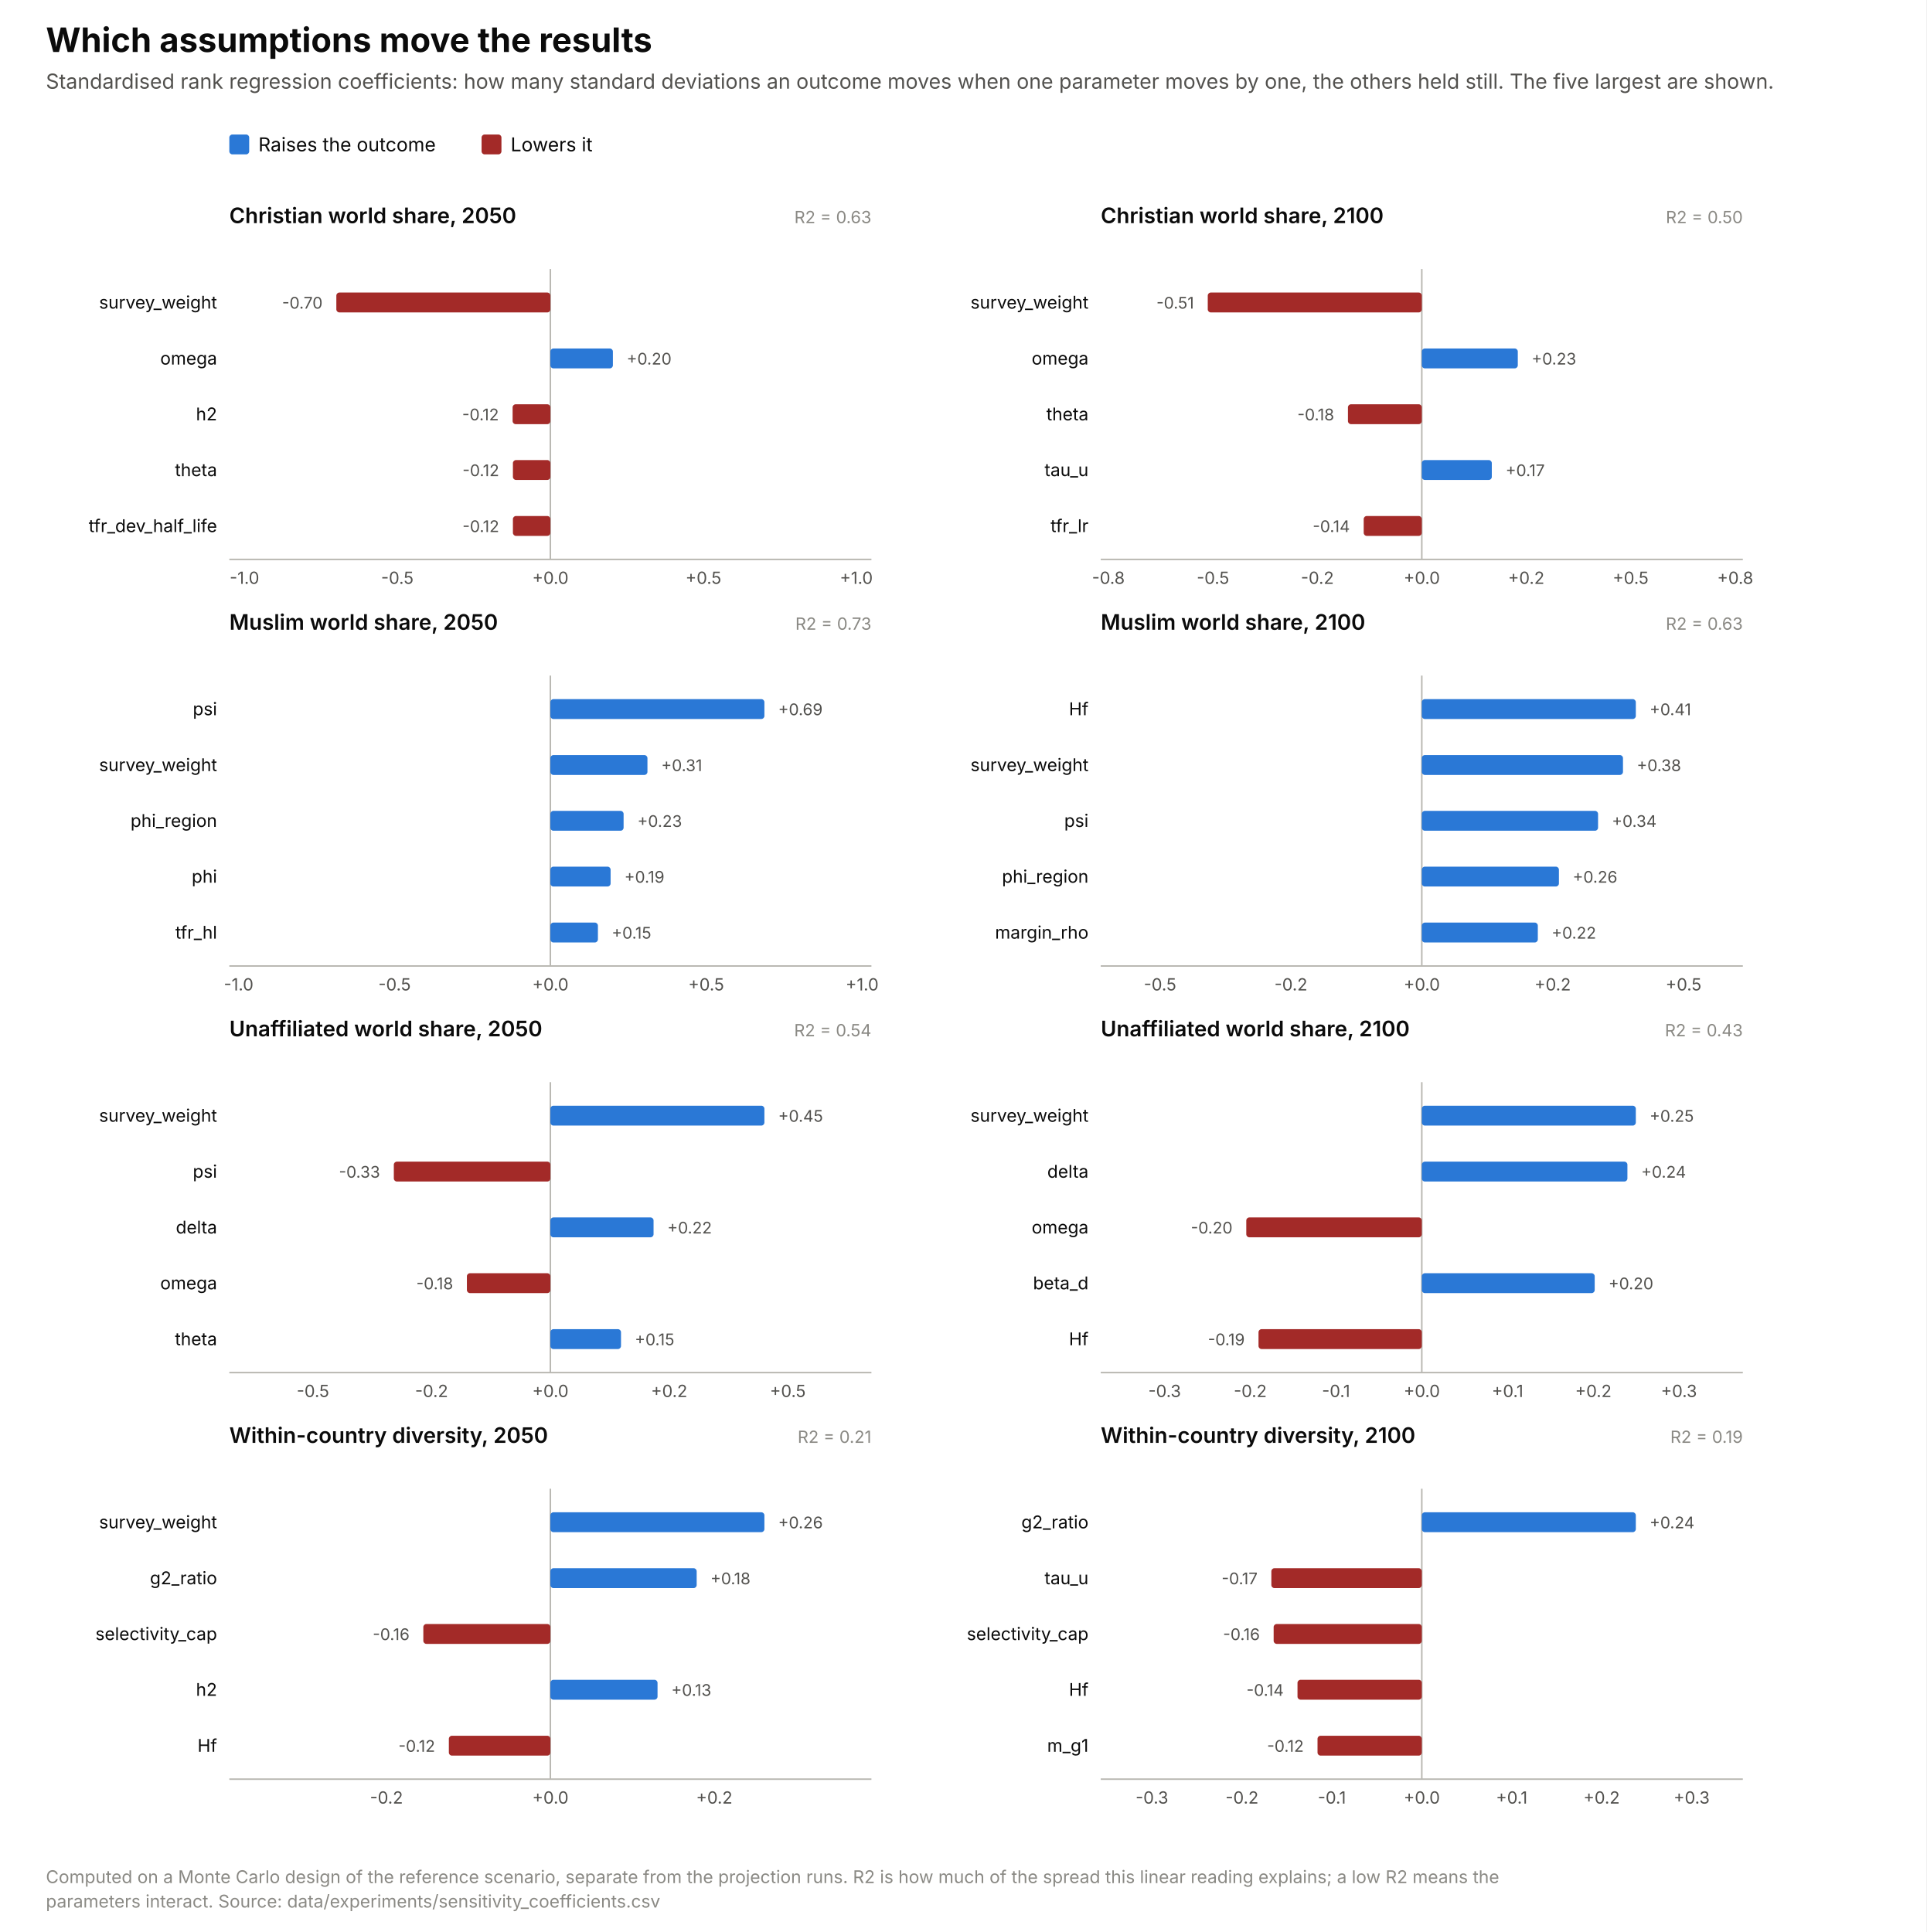
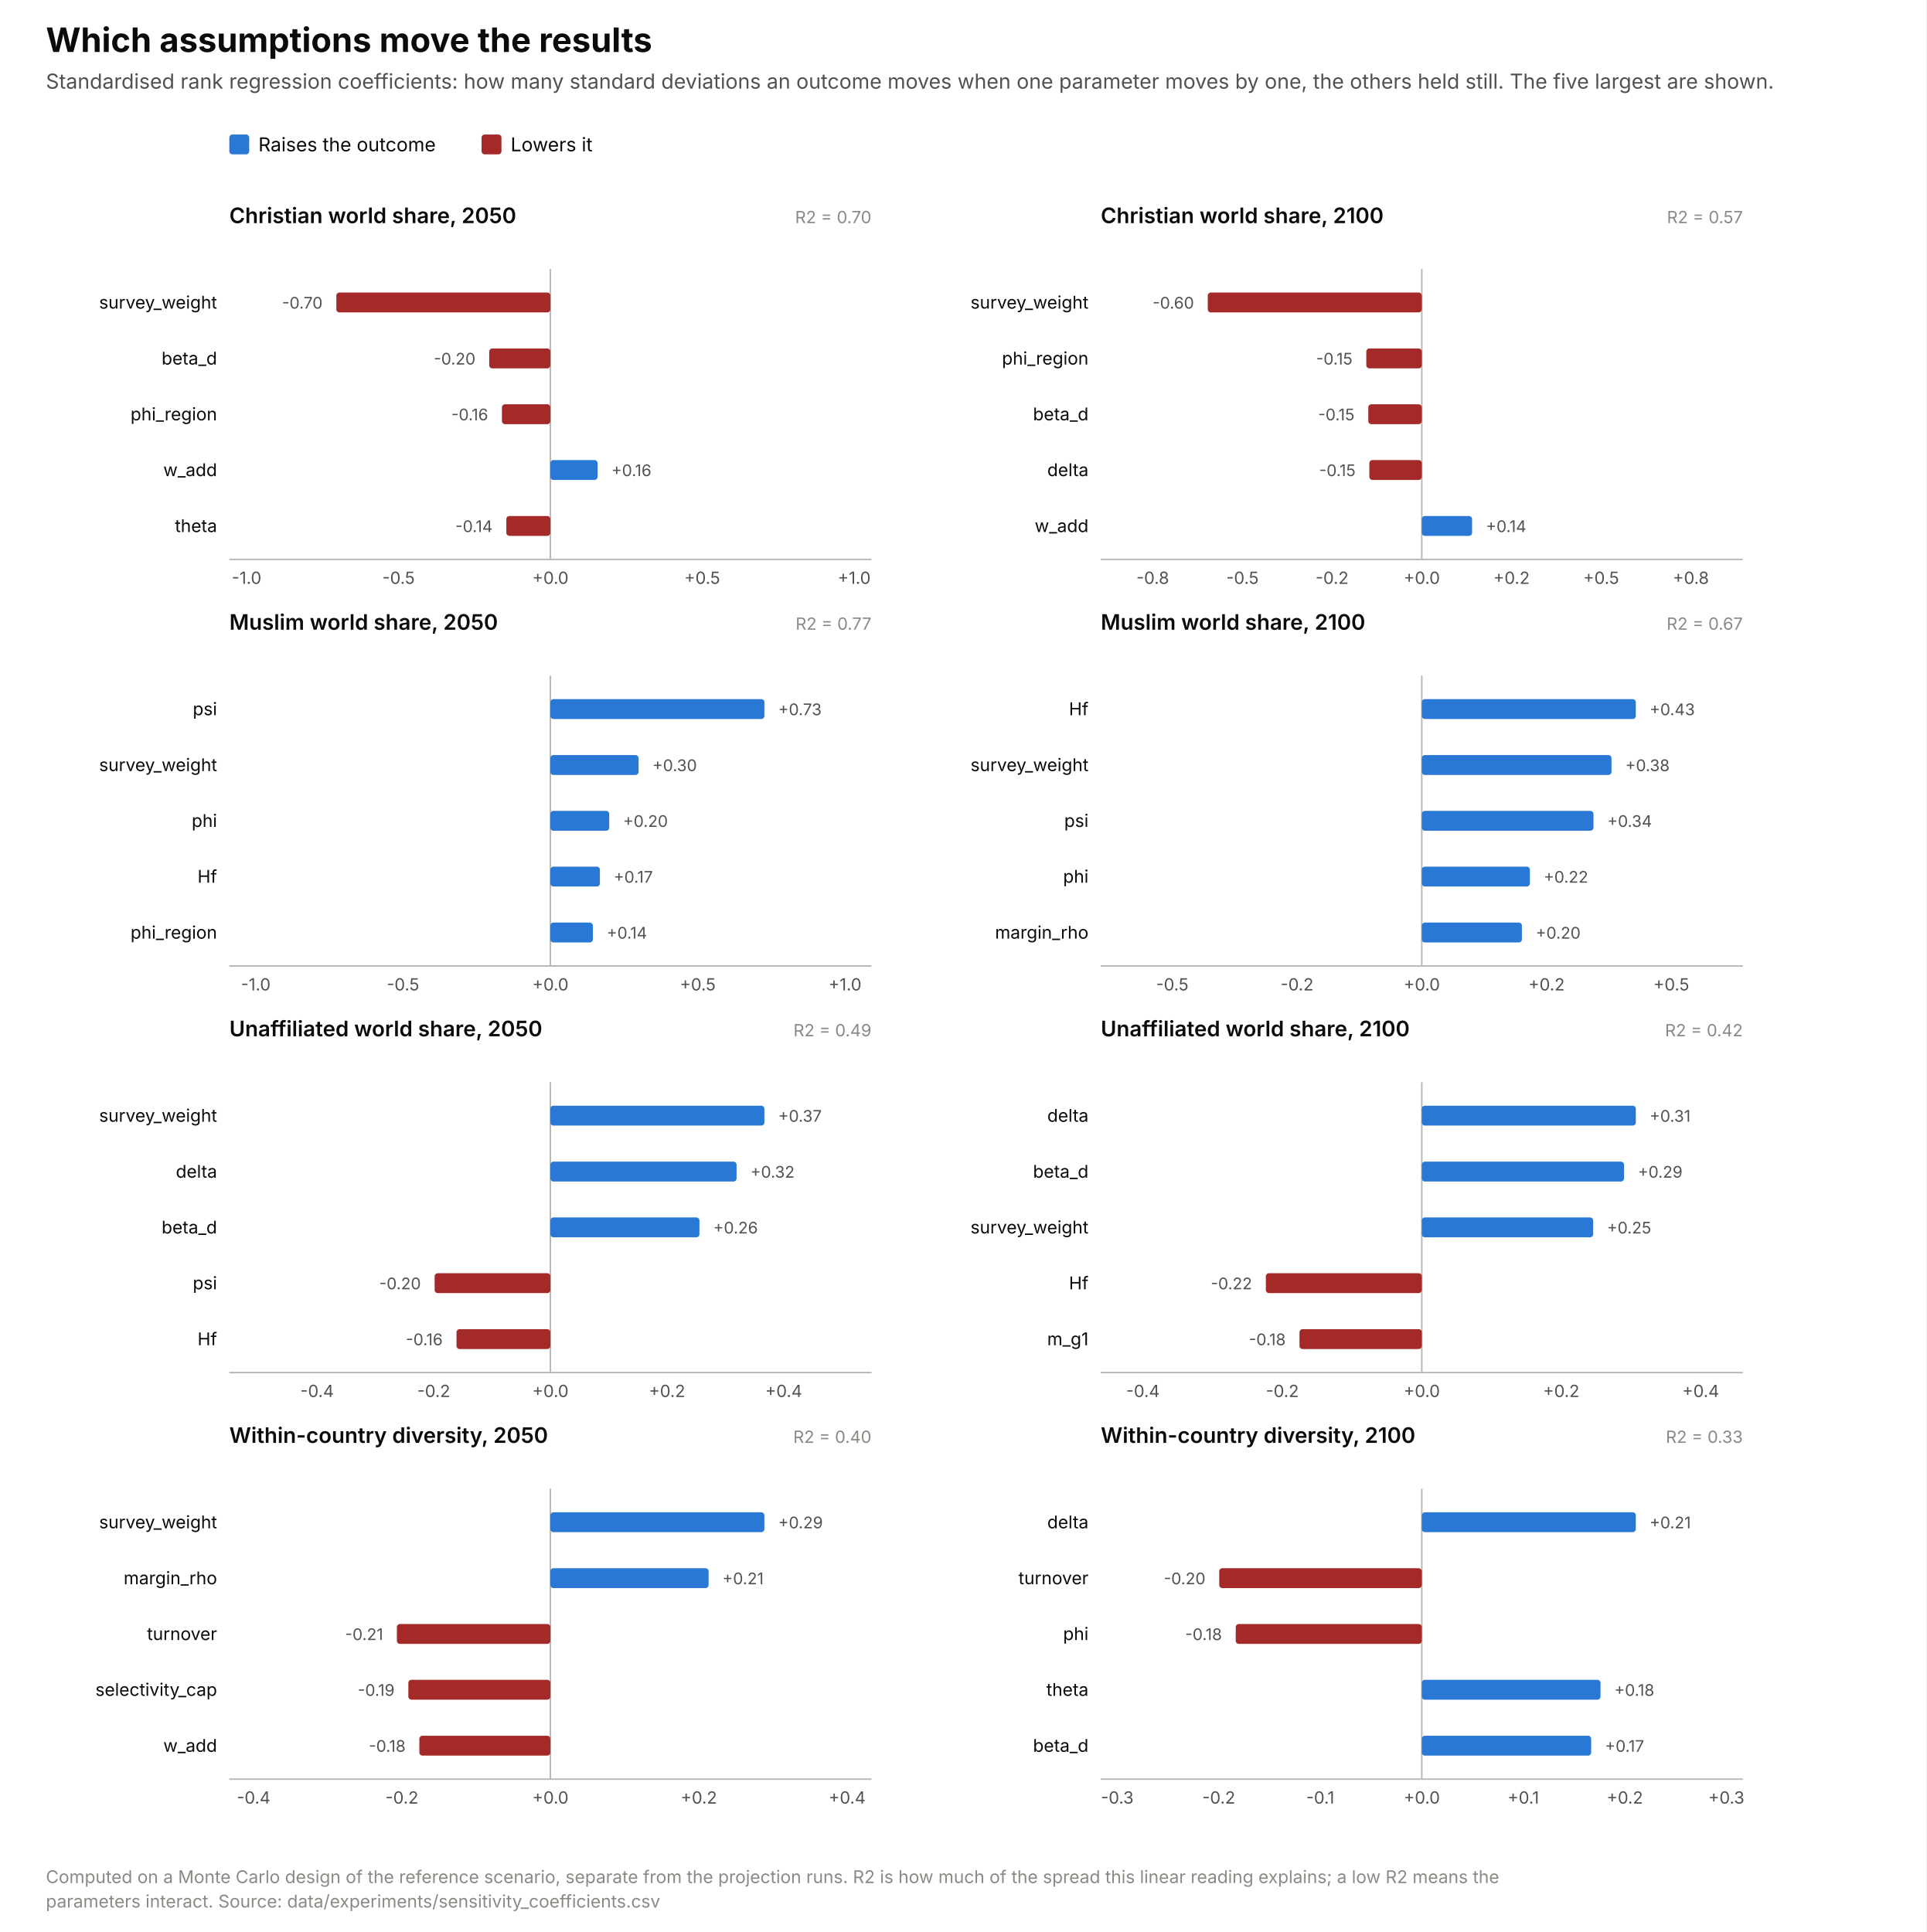
<svg xmlns="http://www.w3.org/2000/svg" viewBox="0 0 1260 1264" role="img" font-family="system-ui,-apple-system,Segoe UI,sans-serif">
  <rect width="100%" height="100%" fill="#ffffff" />
  <text x="30" y="34" font-size="22" font-weight="700" fill="#0b0b0b">Which assumptions move the results</text>
  <text x="30" y="58" font-size="13.5" fill="#52514e">Standardised rank regression coefficients: how many standard deviations an outcome moves when one parameter moves by one, the others held still. The five largest are shown.</text>
  <rect x="150.0" y="88.0" width="13" height="13" rx="2" fill="#2a78d6" />
  <text x="169.0" y="99.0" font-size="12.5" fill="#0b0b0b" text-anchor="start">Raises the outcome</text>
  <rect x="315.0" y="88.0" width="13" height="13" rx="2" fill="#a32a28" />
  <text x="334.0" y="99.0" font-size="12.5" fill="#0b0b0b" text-anchor="start">Lowers it</text>
  <text x="150.0" y="146.0" font-size="14" fill="#0b0b0b" text-anchor="start" font-weight="600">Christian world share, 2050</text>
-   <text x="159.9" y="382.0" font-size="11" fill="#52514e" text-anchor="middle">-1.0</text>
-   <text x="259.9" y="382.0" font-size="11" fill="#52514e" text-anchor="middle">-0.5</text>
+   <text x="161.3" y="382.0" font-size="11" fill="#52514e" text-anchor="middle">-1.0</text>
+   <text x="260.7" y="382.0" font-size="11" fill="#52514e" text-anchor="middle">-0.5</text>
  <text x="360.0" y="382.0" font-size="11" fill="#52514e" text-anchor="middle">+0.0</text>
-   <text x="460.1" y="382.0" font-size="11" fill="#52514e" text-anchor="middle">+0.5</text>
-   <text x="560.1" y="382.0" font-size="11" fill="#52514e" text-anchor="middle">+1.0</text>
+   <text x="459.3" y="382.0" font-size="11" fill="#52514e" text-anchor="middle">+0.5</text>
+   <text x="558.7" y="382.0" font-size="11" fill="#52514e" text-anchor="middle">+1.0</text>
  <line x1="360.0" y1="176.0" x2="360.0" y2="366.0" stroke="#b9b8b2" stroke-width="1" />
  <line x1="150.0" y1="366.0" x2="570.0" y2="366.0" stroke="#b9b8b2" stroke-width="1" />
-   <rect x="335.5" y="337.6" width="24.5" height="13" rx="2" fill="#a32a28" />
-   <text x="142.0" y="348.1" font-size="11.5" fill="#0b0b0b" text-anchor="end">tfr_dev_half_life</text>
-   <text x="326.5" y="348.1" font-size="10.5" fill="#52514e" text-anchor="end">-0.12</text>
-   <rect x="335.5" y="301.0" width="24.5" height="13" rx="2" fill="#a32a28" />
-   <text x="142.0" y="311.5" font-size="11.5" fill="#0b0b0b" text-anchor="end">theta</text>
-   <text x="326.5" y="311.5" font-size="10.5" fill="#52514e" text-anchor="end">-0.12</text>
-   <rect x="335.3" y="264.5" width="24.7" height="13" rx="2" fill="#a32a28" />
-   <text x="142.0" y="275.0" font-size="11.5" fill="#0b0b0b" text-anchor="end">h2</text>
-   <text x="326.3" y="275.0" font-size="10.5" fill="#52514e" text-anchor="end">-0.12</text>
-   <rect x="360.0" y="228.0" width="40.9" height="13" rx="2" fill="#2a78d6" />
-   <text x="142.0" y="238.5" font-size="11.5" fill="#0b0b0b" text-anchor="end">omega</text>
-   <text x="409.9" y="238.5" font-size="10.5" fill="#52514e" text-anchor="start">+0.20</text>
+   <rect x="331.2" y="337.6" width="28.8" height="13" rx="2" fill="#a32a28" />
+   <text x="142.0" y="348.1" font-size="11.5" fill="#0b0b0b" text-anchor="end">theta</text>
+   <text x="322.2" y="348.1" font-size="10.5" fill="#52514e" text-anchor="end">-0.14</text>
+   <rect x="360.0" y="301.0" width="30.9" height="13" rx="2" fill="#2a78d6" />
+   <text x="142.0" y="311.5" font-size="11.5" fill="#0b0b0b" text-anchor="end">w_add</text>
+   <text x="399.9" y="311.5" font-size="10.5" fill="#52514e" text-anchor="start">+0.16</text>
+   <rect x="328.3" y="264.5" width="31.7" height="13" rx="2" fill="#a32a28" />
+   <text x="142.0" y="275.0" font-size="11.5" fill="#0b0b0b" text-anchor="end">phi_region</text>
+   <text x="319.3" y="275.0" font-size="10.5" fill="#52514e" text-anchor="end">-0.16</text>
+   <rect x="320.0" y="228.0" width="40.0" height="13" rx="2" fill="#a32a28" />
+   <text x="142.0" y="238.5" font-size="11.5" fill="#0b0b0b" text-anchor="end">beta_d</text>
+   <text x="311.0" y="238.5" font-size="10.5" fill="#52514e" text-anchor="end">-0.20</text>
  <rect x="220.0" y="191.4" width="140.0" height="13" rx="2" fill="#a32a28" />
  <text x="142.0" y="201.9" font-size="11.5" fill="#0b0b0b" text-anchor="end">survey_weight</text>
  <text x="211.0" y="201.9" font-size="10.5" fill="#52514e" text-anchor="end">-0.70</text>
-   <text x="570.0" y="146.0" font-size="11" fill="#8a8984" text-anchor="end">R2 = 0.63</text>
+   <text x="570.0" y="146.0" font-size="11" fill="#8a8984" text-anchor="end">R2 = 0.70</text>
  <text x="720.0" y="146.0" font-size="14" fill="#0b0b0b" text-anchor="start" font-weight="600">Christian world share, 2100</text>
-   <text x="725.0" y="382.0" font-size="11" fill="#52514e" text-anchor="middle">-0.8</text>
-   <text x="793.4" y="382.0" font-size="11" fill="#52514e" text-anchor="middle">-0.5</text>
-   <text x="861.7" y="382.0" font-size="11" fill="#52514e" text-anchor="middle">-0.2</text>
+   <text x="754.0" y="382.0" font-size="11" fill="#52514e" text-anchor="middle">-0.8</text>
+   <text x="812.7" y="382.0" font-size="11" fill="#52514e" text-anchor="middle">-0.5</text>
+   <text x="871.3" y="382.0" font-size="11" fill="#52514e" text-anchor="middle">-0.2</text>
  <text x="930.0" y="382.0" font-size="11" fill="#52514e" text-anchor="middle">+0.0</text>
-   <text x="998.3" y="382.0" font-size="11" fill="#52514e" text-anchor="middle">+0.2</text>
-   <text x="1066.6" y="382.0" font-size="11" fill="#52514e" text-anchor="middle">+0.5</text>
-   <text x="1135.0" y="382.0" font-size="11" fill="#52514e" text-anchor="middle">+0.8</text>
+   <text x="988.7" y="382.0" font-size="11" fill="#52514e" text-anchor="middle">+0.2</text>
+   <text x="1047.3" y="382.0" font-size="11" fill="#52514e" text-anchor="middle">+0.5</text>
+   <text x="1106.0" y="382.0" font-size="11" fill="#52514e" text-anchor="middle">+0.8</text>
  <line x1="930.0" y1="176.0" x2="930.0" y2="366.0" stroke="#b9b8b2" stroke-width="1" />
  <line x1="720.0" y1="366.0" x2="1140.0" y2="366.0" stroke="#b9b8b2" stroke-width="1" />
-   <rect x="892.0" y="337.6" width="38.0" height="13" rx="2" fill="#a32a28" />
-   <text x="712.0" y="348.1" font-size="11.5" fill="#0b0b0b" text-anchor="end">tfr_lr</text>
-   <text x="883.0" y="348.1" font-size="10.5" fill="#52514e" text-anchor="end">-0.14</text>
-   <rect x="930.0" y="301.0" width="45.8" height="13" rx="2" fill="#2a78d6" />
-   <text x="712.0" y="311.5" font-size="11.5" fill="#0b0b0b" text-anchor="end">tau_u</text>
-   <text x="984.8" y="311.5" font-size="10.5" fill="#52514e" text-anchor="start">+0.17</text>
-   <rect x="881.7" y="264.5" width="48.3" height="13" rx="2" fill="#a32a28" />
-   <text x="712.0" y="275.0" font-size="11.5" fill="#0b0b0b" text-anchor="end">theta</text>
-   <text x="872.7" y="275.0" font-size="10.5" fill="#52514e" text-anchor="end">-0.18</text>
-   <rect x="930.0" y="228.0" width="62.8" height="13" rx="2" fill="#2a78d6" />
-   <text x="712.0" y="238.5" font-size="11.5" fill="#0b0b0b" text-anchor="end">omega</text>
-   <text x="1001.8" y="238.5" font-size="10.5" fill="#52514e" text-anchor="start">+0.23</text>
+   <rect x="930.0" y="337.6" width="32.9" height="13" rx="2" fill="#2a78d6" />
+   <text x="712.0" y="348.1" font-size="11.5" fill="#0b0b0b" text-anchor="end">w_add</text>
+   <text x="971.9" y="348.1" font-size="10.5" fill="#52514e" text-anchor="start">+0.14</text>
+   <rect x="895.7" y="301.0" width="34.3" height="13" rx="2" fill="#a32a28" />
+   <text x="712.0" y="311.5" font-size="11.5" fill="#0b0b0b" text-anchor="end">delta</text>
+   <text x="886.7" y="311.5" font-size="10.5" fill="#52514e" text-anchor="end">-0.15</text>
+   <rect x="895.0" y="264.5" width="35.0" height="13" rx="2" fill="#a32a28" />
+   <text x="712.0" y="275.0" font-size="11.5" fill="#0b0b0b" text-anchor="end">beta_d</text>
+   <text x="886.0" y="275.0" font-size="10.5" fill="#52514e" text-anchor="end">-0.15</text>
+   <rect x="893.7" y="228.0" width="36.3" height="13" rx="2" fill="#a32a28" />
+   <text x="712.0" y="238.5" font-size="11.5" fill="#0b0b0b" text-anchor="end">phi_region</text>
+   <text x="884.7" y="238.5" font-size="10.5" fill="#52514e" text-anchor="end">-0.15</text>
  <rect x="790.0" y="191.4" width="140.0" height="13" rx="2" fill="#a32a28" />
  <text x="712.0" y="201.9" font-size="11.5" fill="#0b0b0b" text-anchor="end">survey_weight</text>
-   <text x="781.0" y="201.9" font-size="10.5" fill="#52514e" text-anchor="end">-0.51</text>
-   <text x="1140.0" y="146.0" font-size="11" fill="#8a8984" text-anchor="end">R2 = 0.50</text>
+   <text x="781.0" y="201.9" font-size="10.5" fill="#52514e" text-anchor="end">-0.60</text>
+   <text x="1140.0" y="146.0" font-size="11" fill="#8a8984" text-anchor="end">R2 = 0.57</text>
  <text x="150.0" y="412.0" font-size="14" fill="#0b0b0b" text-anchor="start" font-weight="600">Muslim world share, 2050</text>
-   <text x="156.1" y="648.0" font-size="11" fill="#52514e" text-anchor="middle">-1.0</text>
-   <text x="258.1" y="648.0" font-size="11" fill="#52514e" text-anchor="middle">-0.5</text>
+   <text x="167.3" y="648.0" font-size="11" fill="#52514e" text-anchor="middle">-1.0</text>
+   <text x="263.6" y="648.0" font-size="11" fill="#52514e" text-anchor="middle">-0.5</text>
  <text x="360.0" y="648.0" font-size="11" fill="#52514e" text-anchor="middle">+0.0</text>
-   <text x="461.9" y="648.0" font-size="11" fill="#52514e" text-anchor="middle">+0.5</text>
-   <text x="563.9" y="648.0" font-size="11" fill="#52514e" text-anchor="middle">+1.0</text>
+   <text x="456.4" y="648.0" font-size="11" fill="#52514e" text-anchor="middle">+0.5</text>
+   <text x="552.7" y="648.0" font-size="11" fill="#52514e" text-anchor="middle">+1.0</text>
  <line x1="360.0" y1="442.0" x2="360.0" y2="632.0" stroke="#b9b8b2" stroke-width="1" />
  <line x1="150.0" y1="632.0" x2="570.0" y2="632.0" stroke="#b9b8b2" stroke-width="1" />
-   <rect x="360.0" y="603.6" width="31.1" height="13" rx="2" fill="#2a78d6" />
-   <text x="142.0" y="614.1" font-size="11.5" fill="#0b0b0b" text-anchor="end">tfr_hl</text>
-   <text x="400.1" y="614.1" font-size="10.5" fill="#52514e" text-anchor="start">+0.15</text>
-   <rect x="360.0" y="567.0" width="39.4" height="13" rx="2" fill="#2a78d6" />
-   <text x="142.0" y="577.5" font-size="11.5" fill="#0b0b0b" text-anchor="end">phi</text>
-   <text x="408.4" y="577.5" font-size="10.5" fill="#52514e" text-anchor="start">+0.19</text>
-   <rect x="360.0" y="530.5" width="47.9" height="13" rx="2" fill="#2a78d6" />
-   <text x="142.0" y="541.0" font-size="11.5" fill="#0b0b0b" text-anchor="end">phi_region</text>
-   <text x="416.9" y="541.0" font-size="10.5" fill="#52514e" text-anchor="start">+0.23</text>
-   <rect x="360.0" y="494.0" width="63.5" height="13" rx="2" fill="#2a78d6" />
+   <rect x="360.0" y="603.6" width="27.8" height="13" rx="2" fill="#2a78d6" />
+   <text x="142.0" y="614.1" font-size="11.5" fill="#0b0b0b" text-anchor="end">phi_region</text>
+   <text x="396.8" y="614.1" font-size="10.5" fill="#52514e" text-anchor="start">+0.14</text>
+   <rect x="360.0" y="567.0" width="32.4" height="13" rx="2" fill="#2a78d6" />
+   <text x="142.0" y="577.5" font-size="11.5" fill="#0b0b0b" text-anchor="end">Hf</text>
+   <text x="401.4" y="577.5" font-size="10.5" fill="#52514e" text-anchor="start">+0.17</text>
+   <rect x="360.0" y="530.5" width="38.5" height="13" rx="2" fill="#2a78d6" />
+   <text x="142.0" y="541.0" font-size="11.5" fill="#0b0b0b" text-anchor="end">phi</text>
+   <text x="407.5" y="541.0" font-size="10.5" fill="#52514e" text-anchor="start">+0.20</text>
+   <rect x="360.0" y="494.0" width="57.7" height="13" rx="2" fill="#2a78d6" />
  <text x="142.0" y="504.5" font-size="11.5" fill="#0b0b0b" text-anchor="end">survey_weight</text>
-   <text x="432.5" y="504.5" font-size="10.5" fill="#52514e" text-anchor="start">+0.31</text>
+   <text x="426.7" y="504.5" font-size="10.5" fill="#52514e" text-anchor="start">+0.30</text>
  <rect x="360.0" y="457.4" width="140.0" height="13" rx="2" fill="#2a78d6" />
  <text x="142.0" y="467.9" font-size="11.5" fill="#0b0b0b" text-anchor="end">psi</text>
-   <text x="509.0" y="467.9" font-size="10.5" fill="#52514e" text-anchor="start">+0.69</text>
-   <text x="570.0" y="412.0" font-size="11" fill="#8a8984" text-anchor="end">R2 = 0.73</text>
+   <text x="509.0" y="467.9" font-size="10.5" fill="#52514e" text-anchor="start">+0.73</text>
+   <text x="570.0" y="412.0" font-size="11" fill="#8a8984" text-anchor="end">R2 = 0.77</text>
  <text x="720.0" y="412.0" font-size="14" fill="#0b0b0b" text-anchor="start" font-weight="600">Muslim world share, 2100</text>
-   <text x="758.8" y="648.0" font-size="11" fill="#52514e" text-anchor="middle">-0.5</text>
-   <text x="844.4" y="648.0" font-size="11" fill="#52514e" text-anchor="middle">-0.2</text>
+   <text x="766.8" y="648.0" font-size="11" fill="#52514e" text-anchor="middle">-0.5</text>
+   <text x="848.4" y="648.0" font-size="11" fill="#52514e" text-anchor="middle">-0.2</text>
  <text x="930.0" y="648.0" font-size="11" fill="#52514e" text-anchor="middle">+0.0</text>
-   <text x="1015.6" y="648.0" font-size="11" fill="#52514e" text-anchor="middle">+0.2</text>
-   <text x="1101.2" y="648.0" font-size="11" fill="#52514e" text-anchor="middle">+0.5</text>
+   <text x="1011.6" y="648.0" font-size="11" fill="#52514e" text-anchor="middle">+0.2</text>
+   <text x="1093.2" y="648.0" font-size="11" fill="#52514e" text-anchor="middle">+0.5</text>
  <line x1="930.0" y1="442.0" x2="930.0" y2="632.0" stroke="#b9b8b2" stroke-width="1" />
  <line x1="720.0" y1="632.0" x2="1140.0" y2="632.0" stroke="#b9b8b2" stroke-width="1" />
-   <rect x="930.0" y="603.6" width="75.9" height="13" rx="2" fill="#2a78d6" />
+   <rect x="930.0" y="603.6" width="65.5" height="13" rx="2" fill="#2a78d6" />
  <text x="712.0" y="614.1" font-size="11.5" fill="#0b0b0b" text-anchor="end">margin_rho</text>
-   <text x="1014.9" y="614.1" font-size="10.5" fill="#52514e" text-anchor="start">+0.22</text>
-   <rect x="930.0" y="567.0" width="89.7" height="13" rx="2" fill="#2a78d6" />
-   <text x="712.0" y="577.5" font-size="11.5" fill="#0b0b0b" text-anchor="end">phi_region</text>
-   <text x="1028.7" y="577.5" font-size="10.5" fill="#52514e" text-anchor="start">+0.26</text>
-   <rect x="930.0" y="530.5" width="115.3" height="13" rx="2" fill="#2a78d6" />
+   <text x="1004.5" y="614.1" font-size="10.5" fill="#52514e" text-anchor="start">+0.20</text>
+   <rect x="930.0" y="567.0" width="70.7" height="13" rx="2" fill="#2a78d6" />
+   <text x="712.0" y="577.5" font-size="11.5" fill="#0b0b0b" text-anchor="end">phi</text>
+   <text x="1009.7" y="577.5" font-size="10.5" fill="#52514e" text-anchor="start">+0.22</text>
+   <rect x="930.0" y="530.5" width="112.3" height="13" rx="2" fill="#2a78d6" />
  <text x="712.0" y="541.0" font-size="11.5" fill="#0b0b0b" text-anchor="end">psi</text>
-   <text x="1054.3" y="541.0" font-size="10.5" fill="#52514e" text-anchor="start">+0.34</text>
-   <rect x="930.0" y="494.0" width="131.6" height="13" rx="2" fill="#2a78d6" />
+   <text x="1051.3" y="541.0" font-size="10.5" fill="#52514e" text-anchor="start">+0.34</text>
+   <rect x="930.0" y="494.0" width="124.1" height="13" rx="2" fill="#2a78d6" />
  <text x="712.0" y="504.5" font-size="11.5" fill="#0b0b0b" text-anchor="end">survey_weight</text>
-   <text x="1070.6" y="504.5" font-size="10.5" fill="#52514e" text-anchor="start">+0.38</text>
+   <text x="1063.1" y="504.5" font-size="10.5" fill="#52514e" text-anchor="start">+0.38</text>
  <rect x="930.0" y="457.4" width="140.0" height="13" rx="2" fill="#2a78d6" />
  <text x="712.0" y="467.9" font-size="11.5" fill="#0b0b0b" text-anchor="end">Hf</text>
-   <text x="1079.0" y="467.9" font-size="10.5" fill="#52514e" text-anchor="start">+0.41</text>
-   <text x="1140.0" y="412.0" font-size="11" fill="#8a8984" text-anchor="end">R2 = 0.63</text>
+   <text x="1079.0" y="467.9" font-size="10.5" fill="#52514e" text-anchor="start">+0.43</text>
+   <text x="1140.0" y="412.0" font-size="11" fill="#8a8984" text-anchor="end">R2 = 0.67</text>
  <text x="150.0" y="678.0" font-size="14" fill="#0b0b0b" text-anchor="start" font-weight="600">Unaffiliated world share, 2050</text>
-   <text x="204.7" y="914.0" font-size="11" fill="#52514e" text-anchor="middle">-0.5</text>
-   <text x="282.3" y="914.0" font-size="11" fill="#52514e" text-anchor="middle">-0.2</text>
+   <text x="207.4" y="914.0" font-size="11" fill="#52514e" text-anchor="middle">-0.4</text>
+   <text x="283.7" y="914.0" font-size="11" fill="#52514e" text-anchor="middle">-0.2</text>
  <text x="360.0" y="914.0" font-size="11" fill="#52514e" text-anchor="middle">+0.0</text>
-   <text x="437.7" y="914.0" font-size="11" fill="#52514e" text-anchor="middle">+0.2</text>
-   <text x="515.3" y="914.0" font-size="11" fill="#52514e" text-anchor="middle">+0.5</text>
+   <text x="436.3" y="914.0" font-size="11" fill="#52514e" text-anchor="middle">+0.2</text>
+   <text x="512.6" y="914.0" font-size="11" fill="#52514e" text-anchor="middle">+0.4</text>
  <line x1="360.0" y1="708.0" x2="360.0" y2="898.0" stroke="#b9b8b2" stroke-width="1" />
  <line x1="150.0" y1="898.0" x2="570.0" y2="898.0" stroke="#b9b8b2" stroke-width="1" />
-   <rect x="360.0" y="869.6" width="46.2" height="13" rx="2" fill="#2a78d6" />
-   <text x="142.0" y="880.1" font-size="11.5" fill="#0b0b0b" text-anchor="end">theta</text>
-   <text x="415.2" y="880.1" font-size="10.5" fill="#52514e" text-anchor="start">+0.15</text>
-   <rect x="305.4" y="833.0" width="54.6" height="13" rx="2" fill="#a32a28" />
-   <text x="142.0" y="843.5" font-size="11.5" fill="#0b0b0b" text-anchor="end">omega</text>
-   <text x="296.4" y="843.5" font-size="10.5" fill="#52514e" text-anchor="end">-0.18</text>
-   <rect x="360.0" y="796.5" width="67.5" height="13" rx="2" fill="#2a78d6" />
-   <text x="142.0" y="807.0" font-size="11.5" fill="#0b0b0b" text-anchor="end">delta</text>
-   <text x="436.5" y="807.0" font-size="10.5" fill="#52514e" text-anchor="start">+0.22</text>
-   <rect x="257.6" y="760.0" width="102.4" height="13" rx="2" fill="#a32a28" />
-   <text x="142.0" y="770.5" font-size="11.5" fill="#0b0b0b" text-anchor="end">psi</text>
-   <text x="248.6" y="770.5" font-size="10.5" fill="#52514e" text-anchor="end">-0.33</text>
+   <rect x="298.6" y="869.6" width="61.4" height="13" rx="2" fill="#a32a28" />
+   <text x="142.0" y="880.1" font-size="11.5" fill="#0b0b0b" text-anchor="end">Hf</text>
+   <text x="289.6" y="880.1" font-size="10.5" fill="#52514e" text-anchor="end">-0.16</text>
+   <rect x="284.3" y="833.0" width="75.7" height="13" rx="2" fill="#a32a28" />
+   <text x="142.0" y="843.5" font-size="11.5" fill="#0b0b0b" text-anchor="end">psi</text>
+   <text x="275.3" y="843.5" font-size="10.5" fill="#52514e" text-anchor="end">-0.20</text>
+   <rect x="360.0" y="796.5" width="97.5" height="13" rx="2" fill="#2a78d6" />
+   <text x="142.0" y="807.0" font-size="11.5" fill="#0b0b0b" text-anchor="end">beta_d</text>
+   <text x="466.5" y="807.0" font-size="10.5" fill="#52514e" text-anchor="start">+0.26</text>
+   <rect x="360.0" y="760.0" width="121.8" height="13" rx="2" fill="#2a78d6" />
+   <text x="142.0" y="770.5" font-size="11.5" fill="#0b0b0b" text-anchor="end">delta</text>
+   <text x="490.8" y="770.5" font-size="10.5" fill="#52514e" text-anchor="start">+0.32</text>
  <rect x="360.0" y="723.4" width="140.0" height="13" rx="2" fill="#2a78d6" />
  <text x="142.0" y="733.9" font-size="11.5" fill="#0b0b0b" text-anchor="end">survey_weight</text>
-   <text x="509.0" y="733.9" font-size="10.5" fill="#52514e" text-anchor="start">+0.45</text>
-   <text x="570.0" y="678.0" font-size="11" fill="#8a8984" text-anchor="end">R2 = 0.54</text>
+   <text x="509.0" y="733.9" font-size="10.5" fill="#52514e" text-anchor="start">+0.37</text>
+   <text x="570.0" y="678.0" font-size="11" fill="#8a8984" text-anchor="end">R2 = 0.49</text>
  <text x="720.0" y="678.0" font-size="14" fill="#0b0b0b" text-anchor="start" font-weight="600">Unaffiliated world share, 2100</text>
-   <text x="761.8" y="914.0" font-size="11" fill="#52514e" text-anchor="middle">-0.3</text>
-   <text x="817.8" y="914.0" font-size="11" fill="#52514e" text-anchor="middle">-0.2</text>
-   <text x="873.9" y="914.0" font-size="11" fill="#52514e" text-anchor="middle">-0.1</text>
+   <text x="747.6" y="914.0" font-size="11" fill="#52514e" text-anchor="middle">-0.4</text>
+   <text x="838.8" y="914.0" font-size="11" fill="#52514e" text-anchor="middle">-0.2</text>
  <text x="930.0" y="914.0" font-size="11" fill="#52514e" text-anchor="middle">+0.0</text>
-   <text x="986.1" y="914.0" font-size="11" fill="#52514e" text-anchor="middle">+0.1</text>
-   <text x="1042.2" y="914.0" font-size="11" fill="#52514e" text-anchor="middle">+0.2</text>
-   <text x="1098.2" y="914.0" font-size="11" fill="#52514e" text-anchor="middle">+0.3</text>
+   <text x="1021.2" y="914.0" font-size="11" fill="#52514e" text-anchor="middle">+0.2</text>
+   <text x="1112.4" y="914.0" font-size="11" fill="#52514e" text-anchor="middle">+0.4</text>
  <line x1="930.0" y1="708.0" x2="930.0" y2="898.0" stroke="#b9b8b2" stroke-width="1" />
  <line x1="720.0" y1="898.0" x2="1140.0" y2="898.0" stroke="#b9b8b2" stroke-width="1" />
-   <rect x="823.2" y="869.6" width="106.8" height="13" rx="2" fill="#a32a28" />
-   <text x="712.0" y="880.1" font-size="11.5" fill="#0b0b0b" text-anchor="end">Hf</text>
-   <text x="814.2" y="880.1" font-size="10.5" fill="#52514e" text-anchor="end">-0.19</text>
-   <rect x="930.0" y="833.0" width="113.1" height="13" rx="2" fill="#2a78d6" />
-   <text x="712.0" y="843.5" font-size="11.5" fill="#0b0b0b" text-anchor="end">beta_d</text>
-   <text x="1052.1" y="843.5" font-size="10.5" fill="#52514e" text-anchor="start">+0.20</text>
-   <rect x="815.2" y="796.5" width="114.8" height="13" rx="2" fill="#a32a28" />
-   <text x="712.0" y="807.0" font-size="11.5" fill="#0b0b0b" text-anchor="end">omega</text>
-   <text x="806.2" y="807.0" font-size="10.5" fill="#52514e" text-anchor="end">-0.20</text>
-   <rect x="930.0" y="760.0" width="134.5" height="13" rx="2" fill="#2a78d6" />
-   <text x="712.0" y="770.5" font-size="11.5" fill="#0b0b0b" text-anchor="end">delta</text>
-   <text x="1073.5" y="770.5" font-size="10.5" fill="#52514e" text-anchor="start">+0.24</text>
+   <rect x="850.0" y="869.6" width="80.0" height="13" rx="2" fill="#a32a28" />
+   <text x="712.0" y="880.1" font-size="11.5" fill="#0b0b0b" text-anchor="end">m_g1</text>
+   <text x="841.0" y="880.1" font-size="10.5" fill="#52514e" text-anchor="end">-0.18</text>
+   <rect x="828.0" y="833.0" width="102.0" height="13" rx="2" fill="#a32a28" />
+   <text x="712.0" y="843.5" font-size="11.5" fill="#0b0b0b" text-anchor="end">Hf</text>
+   <text x="819.0" y="843.5" font-size="10.5" fill="#52514e" text-anchor="end">-0.22</text>
+   <rect x="930.0" y="796.5" width="112.1" height="13" rx="2" fill="#2a78d6" />
+   <text x="712.0" y="807.0" font-size="11.5" fill="#0b0b0b" text-anchor="end">survey_weight</text>
+   <text x="1051.1" y="807.0" font-size="10.5" fill="#52514e" text-anchor="start">+0.25</text>
+   <rect x="930.0" y="760.0" width="132.3" height="13" rx="2" fill="#2a78d6" />
+   <text x="712.0" y="770.5" font-size="11.5" fill="#0b0b0b" text-anchor="end">beta_d</text>
+   <text x="1071.3" y="770.5" font-size="10.5" fill="#52514e" text-anchor="start">+0.29</text>
  <rect x="930.0" y="723.4" width="140.0" height="13" rx="2" fill="#2a78d6" />
-   <text x="712.0" y="733.9" font-size="11.5" fill="#0b0b0b" text-anchor="end">survey_weight</text>
-   <text x="1079.0" y="733.9" font-size="10.5" fill="#52514e" text-anchor="start">+0.25</text>
-   <text x="1140.0" y="678.0" font-size="11" fill="#8a8984" text-anchor="end">R2 = 0.43</text>
+   <text x="712.0" y="733.9" font-size="11.5" fill="#0b0b0b" text-anchor="end">delta</text>
+   <text x="1079.0" y="733.9" font-size="10.5" fill="#52514e" text-anchor="start">+0.31</text>
+   <text x="1140.0" y="678.0" font-size="11" fill="#8a8984" text-anchor="end">R2 = 0.42</text>
  <text x="150.0" y="944.0" font-size="14" fill="#0b0b0b" text-anchor="start" font-weight="600">Within-country diversity, 2050</text>
-   <text x="252.8" y="1180.0" font-size="11" fill="#52514e" text-anchor="middle">-0.2</text>
+   <text x="165.9" y="1180.0" font-size="11" fill="#52514e" text-anchor="middle">-0.4</text>
+   <text x="262.9" y="1180.0" font-size="11" fill="#52514e" text-anchor="middle">-0.2</text>
  <text x="360.0" y="1180.0" font-size="11" fill="#52514e" text-anchor="middle">+0.0</text>
-   <text x="467.2" y="1180.0" font-size="11" fill="#52514e" text-anchor="middle">+0.2</text>
+   <text x="457.1" y="1180.0" font-size="11" fill="#52514e" text-anchor="middle">+0.2</text>
+   <text x="554.1" y="1180.0" font-size="11" fill="#52514e" text-anchor="middle">+0.4</text>
  <line x1="360.0" y1="974.0" x2="360.0" y2="1164.0" stroke="#b9b8b2" stroke-width="1" />
  <line x1="150.0" y1="1164.0" x2="570.0" y2="1164.0" stroke="#b9b8b2" stroke-width="1" />
-   <rect x="293.6" y="1135.6" width="66.4" height="13" rx="2" fill="#a32a28" />
-   <text x="142.0" y="1146.1" font-size="11.5" fill="#0b0b0b" text-anchor="end">Hf</text>
-   <text x="284.6" y="1146.1" font-size="10.5" fill="#52514e" text-anchor="end">-0.12</text>
-   <rect x="360.0" y="1099.0" width="70.1" height="13" rx="2" fill="#2a78d6" />
-   <text x="142.0" y="1109.5" font-size="11.5" fill="#0b0b0b" text-anchor="end">h2</text>
-   <text x="439.1" y="1109.5" font-size="10.5" fill="#52514e" text-anchor="start">+0.13</text>
-   <rect x="276.9" y="1062.5" width="83.1" height="13" rx="2" fill="#a32a28" />
-   <text x="142.0" y="1073.0" font-size="11.5" fill="#0b0b0b" text-anchor="end">selectivity_cap</text>
-   <text x="267.9" y="1073.0" font-size="10.5" fill="#52514e" text-anchor="end">-0.16</text>
-   <rect x="360.0" y="1026.0" width="95.7" height="13" rx="2" fill="#2a78d6" />
-   <text x="142.0" y="1036.5" font-size="11.5" fill="#0b0b0b" text-anchor="end">g2_ratio</text>
-   <text x="464.7" y="1036.5" font-size="10.5" fill="#52514e" text-anchor="start">+0.18</text>
+   <rect x="274.3" y="1135.6" width="85.7" height="13" rx="2" fill="#a32a28" />
+   <text x="142.0" y="1146.1" font-size="11.5" fill="#0b0b0b" text-anchor="end">w_add</text>
+   <text x="265.3" y="1146.1" font-size="10.5" fill="#52514e" text-anchor="end">-0.18</text>
+   <rect x="267.1" y="1099.0" width="92.9" height="13" rx="2" fill="#a32a28" />
+   <text x="142.0" y="1109.5" font-size="11.5" fill="#0b0b0b" text-anchor="end">selectivity_cap</text>
+   <text x="258.1" y="1109.5" font-size="10.5" fill="#52514e" text-anchor="end">-0.19</text>
+   <rect x="259.6" y="1062.5" width="100.4" height="13" rx="2" fill="#a32a28" />
+   <text x="142.0" y="1073.0" font-size="11.5" fill="#0b0b0b" text-anchor="end">turnover</text>
+   <text x="250.6" y="1073.0" font-size="10.5" fill="#52514e" text-anchor="end">-0.21</text>
+   <rect x="360.0" y="1026.0" width="103.5" height="13" rx="2" fill="#2a78d6" />
+   <text x="142.0" y="1036.5" font-size="11.5" fill="#0b0b0b" text-anchor="end">margin_rho</text>
+   <text x="472.5" y="1036.5" font-size="10.5" fill="#52514e" text-anchor="start">+0.21</text>
  <rect x="360.0" y="989.4" width="140.0" height="13" rx="2" fill="#2a78d6" />
  <text x="142.0" y="999.9" font-size="11.5" fill="#0b0b0b" text-anchor="end">survey_weight</text>
-   <text x="509.0" y="999.9" font-size="10.5" fill="#52514e" text-anchor="start">+0.26</text>
-   <text x="570.0" y="944.0" font-size="11" fill="#8a8984" text-anchor="end">R2 = 0.21</text>
+   <text x="509.0" y="999.9" font-size="10.5" fill="#52514e" text-anchor="start">+0.29</text>
+   <text x="570.0" y="944.0" font-size="11" fill="#8a8984" text-anchor="end">R2 = 0.40</text>
  <text x="720.0" y="944.0" font-size="14" fill="#0b0b0b" text-anchor="start" font-weight="600">Within-country diversity, 2100</text>
-   <text x="753.5" y="1180.0" font-size="11" fill="#52514e" text-anchor="middle">-0.3</text>
-   <text x="812.4" y="1180.0" font-size="11" fill="#52514e" text-anchor="middle">-0.2</text>
-   <text x="871.2" y="1180.0" font-size="11" fill="#52514e" text-anchor="middle">-0.1</text>
+   <text x="730.8" y="1180.0" font-size="11" fill="#52514e" text-anchor="middle">-0.3</text>
+   <text x="797.2" y="1180.0" font-size="11" fill="#52514e" text-anchor="middle">-0.2</text>
+   <text x="863.6" y="1180.0" font-size="11" fill="#52514e" text-anchor="middle">-0.1</text>
  <text x="930.0" y="1180.0" font-size="11" fill="#52514e" text-anchor="middle">+0.0</text>
-   <text x="988.8" y="1180.0" font-size="11" fill="#52514e" text-anchor="middle">+0.1</text>
-   <text x="1047.6" y="1180.0" font-size="11" fill="#52514e" text-anchor="middle">+0.2</text>
-   <text x="1106.5" y="1180.0" font-size="11" fill="#52514e" text-anchor="middle">+0.3</text>
+   <text x="996.4" y="1180.0" font-size="11" fill="#52514e" text-anchor="middle">+0.1</text>
+   <text x="1062.8" y="1180.0" font-size="11" fill="#52514e" text-anchor="middle">+0.2</text>
+   <text x="1129.2" y="1180.0" font-size="11" fill="#52514e" text-anchor="middle">+0.3</text>
  <line x1="930.0" y1="974.0" x2="930.0" y2="1164.0" stroke="#b9b8b2" stroke-width="1" />
  <line x1="720.0" y1="1164.0" x2="1140.0" y2="1164.0" stroke="#b9b8b2" stroke-width="1" />
-   <rect x="861.8" y="1135.6" width="68.2" height="13" rx="2" fill="#a32a28" />
-   <text x="712.0" y="1146.1" font-size="11.5" fill="#0b0b0b" text-anchor="end">m_g1</text>
-   <text x="852.8" y="1146.1" font-size="10.5" fill="#52514e" text-anchor="end">-0.12</text>
-   <rect x="848.7" y="1099.0" width="81.3" height="13" rx="2" fill="#a32a28" />
-   <text x="712.0" y="1109.5" font-size="11.5" fill="#0b0b0b" text-anchor="end">Hf</text>
-   <text x="839.7" y="1109.5" font-size="10.5" fill="#52514e" text-anchor="end">-0.14</text>
-   <rect x="833.1" y="1062.5" width="96.9" height="13" rx="2" fill="#a32a28" />
-   <text x="712.0" y="1073.0" font-size="11.5" fill="#0b0b0b" text-anchor="end">selectivity_cap</text>
-   <text x="824.1" y="1073.0" font-size="10.5" fill="#52514e" text-anchor="end">-0.16</text>
-   <rect x="831.6" y="1026.0" width="98.4" height="13" rx="2" fill="#a32a28" />
-   <text x="712.0" y="1036.5" font-size="11.5" fill="#0b0b0b" text-anchor="end">tau_u</text>
-   <text x="822.6" y="1036.5" font-size="10.5" fill="#52514e" text-anchor="end">-0.17</text>
+   <rect x="930.0" y="1135.6" width="110.8" height="13" rx="2" fill="#2a78d6" />
+   <text x="712.0" y="1146.1" font-size="11.5" fill="#0b0b0b" text-anchor="end">beta_d</text>
+   <text x="1049.8" y="1146.1" font-size="10.5" fill="#52514e" text-anchor="start">+0.17</text>
+   <rect x="930.0" y="1099.0" width="116.9" height="13" rx="2" fill="#2a78d6" />
+   <text x="712.0" y="1109.5" font-size="11.5" fill="#0b0b0b" text-anchor="end">theta</text>
+   <text x="1055.9" y="1109.5" font-size="10.5" fill="#52514e" text-anchor="start">+0.18</text>
+   <rect x="808.3" y="1062.5" width="121.7" height="13" rx="2" fill="#a32a28" />
+   <text x="712.0" y="1073.0" font-size="11.5" fill="#0b0b0b" text-anchor="end">phi</text>
+   <text x="799.3" y="1073.0" font-size="10.5" fill="#52514e" text-anchor="end">-0.18</text>
+   <rect x="797.5" y="1026.0" width="132.5" height="13" rx="2" fill="#a32a28" />
+   <text x="712.0" y="1036.5" font-size="11.5" fill="#0b0b0b" text-anchor="end">turnover</text>
+   <text x="788.5" y="1036.5" font-size="10.5" fill="#52514e" text-anchor="end">-0.20</text>
  <rect x="930.0" y="989.4" width="140.0" height="13" rx="2" fill="#2a78d6" />
-   <text x="712.0" y="999.9" font-size="11.5" fill="#0b0b0b" text-anchor="end">g2_ratio</text>
-   <text x="1079.0" y="999.9" font-size="10.5" fill="#52514e" text-anchor="start">+0.24</text>
-   <text x="1140.0" y="944.0" font-size="11" fill="#8a8984" text-anchor="end">R2 = 0.19</text>
+   <text x="712.0" y="999.9" font-size="11.5" fill="#0b0b0b" text-anchor="end">delta</text>
+   <text x="1079.0" y="999.9" font-size="10.5" fill="#52514e" text-anchor="start">+0.21</text>
+   <text x="1140.0" y="944.0" font-size="11" fill="#8a8984" text-anchor="end">R2 = 0.33</text>
  <text x="30.0" y="1232.0" font-size="11.5" fill="#8a8984" text-anchor="start">Computed on a Monte Carlo design of the reference scenario, separate from the projection runs. R2 is how much of the spread this linear reading explains; a low R2 means the</text>
  <text x="30.0" y="1248.0" font-size="11.5" fill="#8a8984" text-anchor="start">parameters interact. Source: data/experiments/sensitivity_coefficients.csv</text>
</svg>
